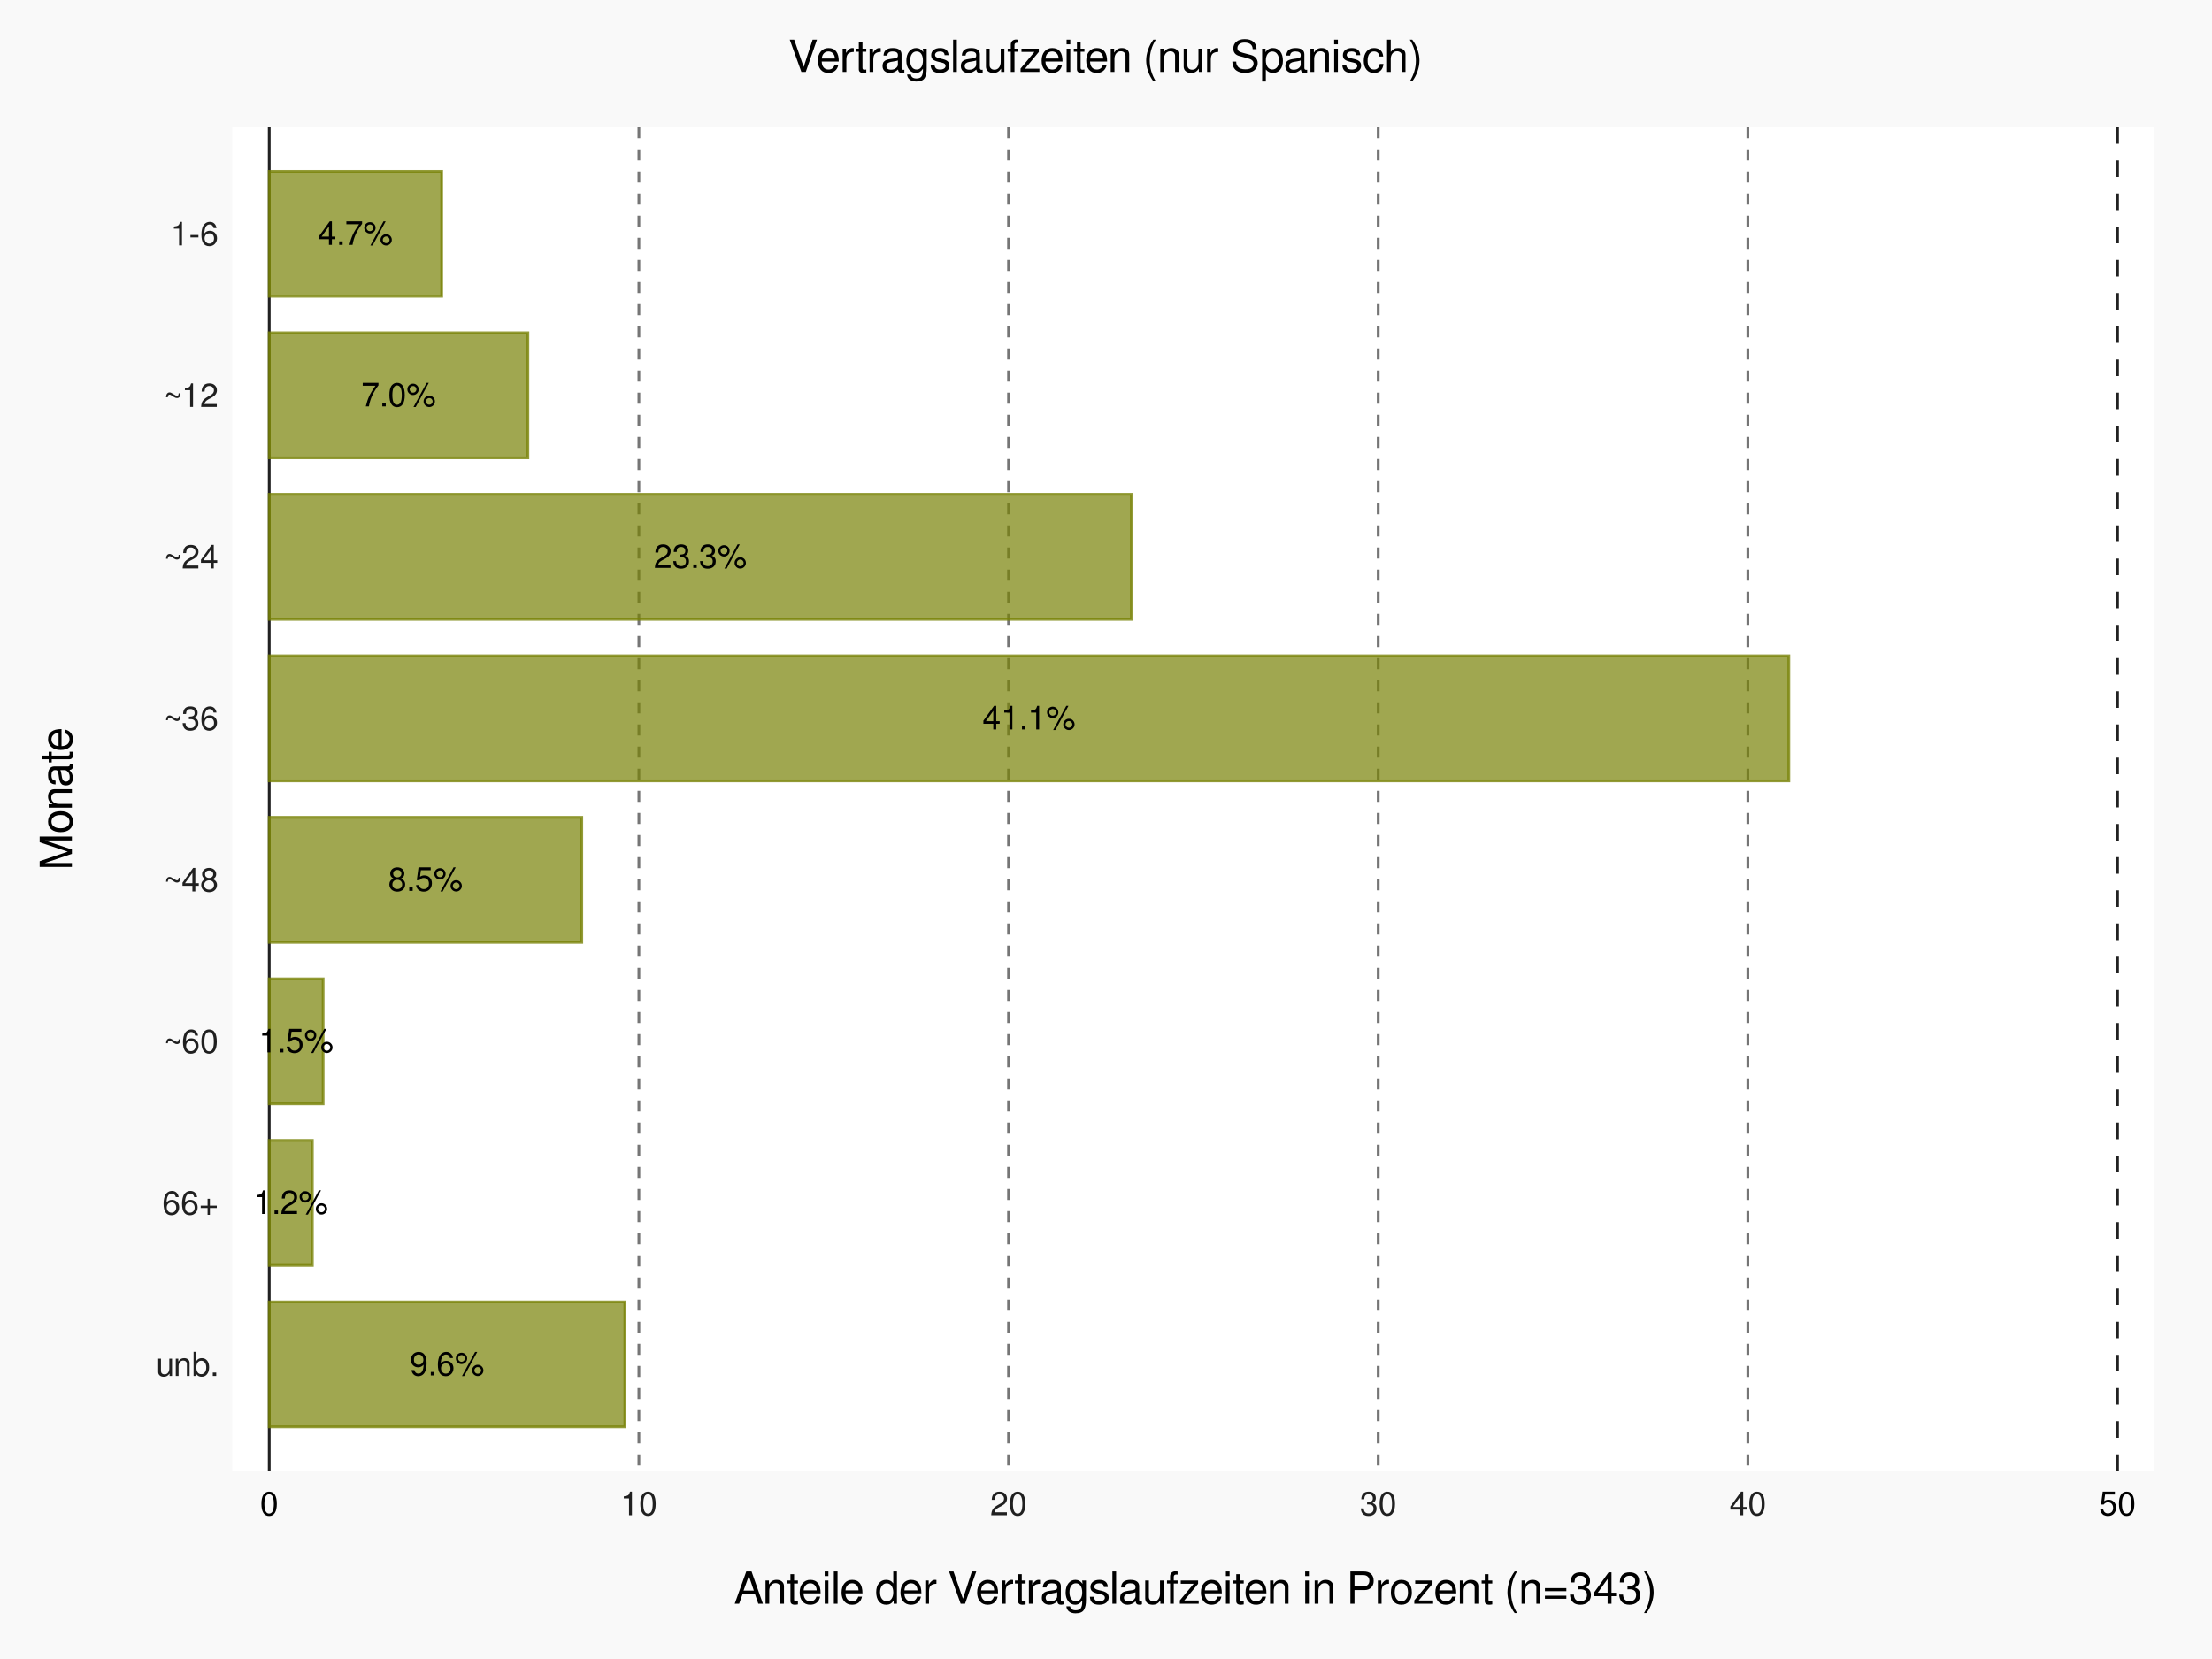
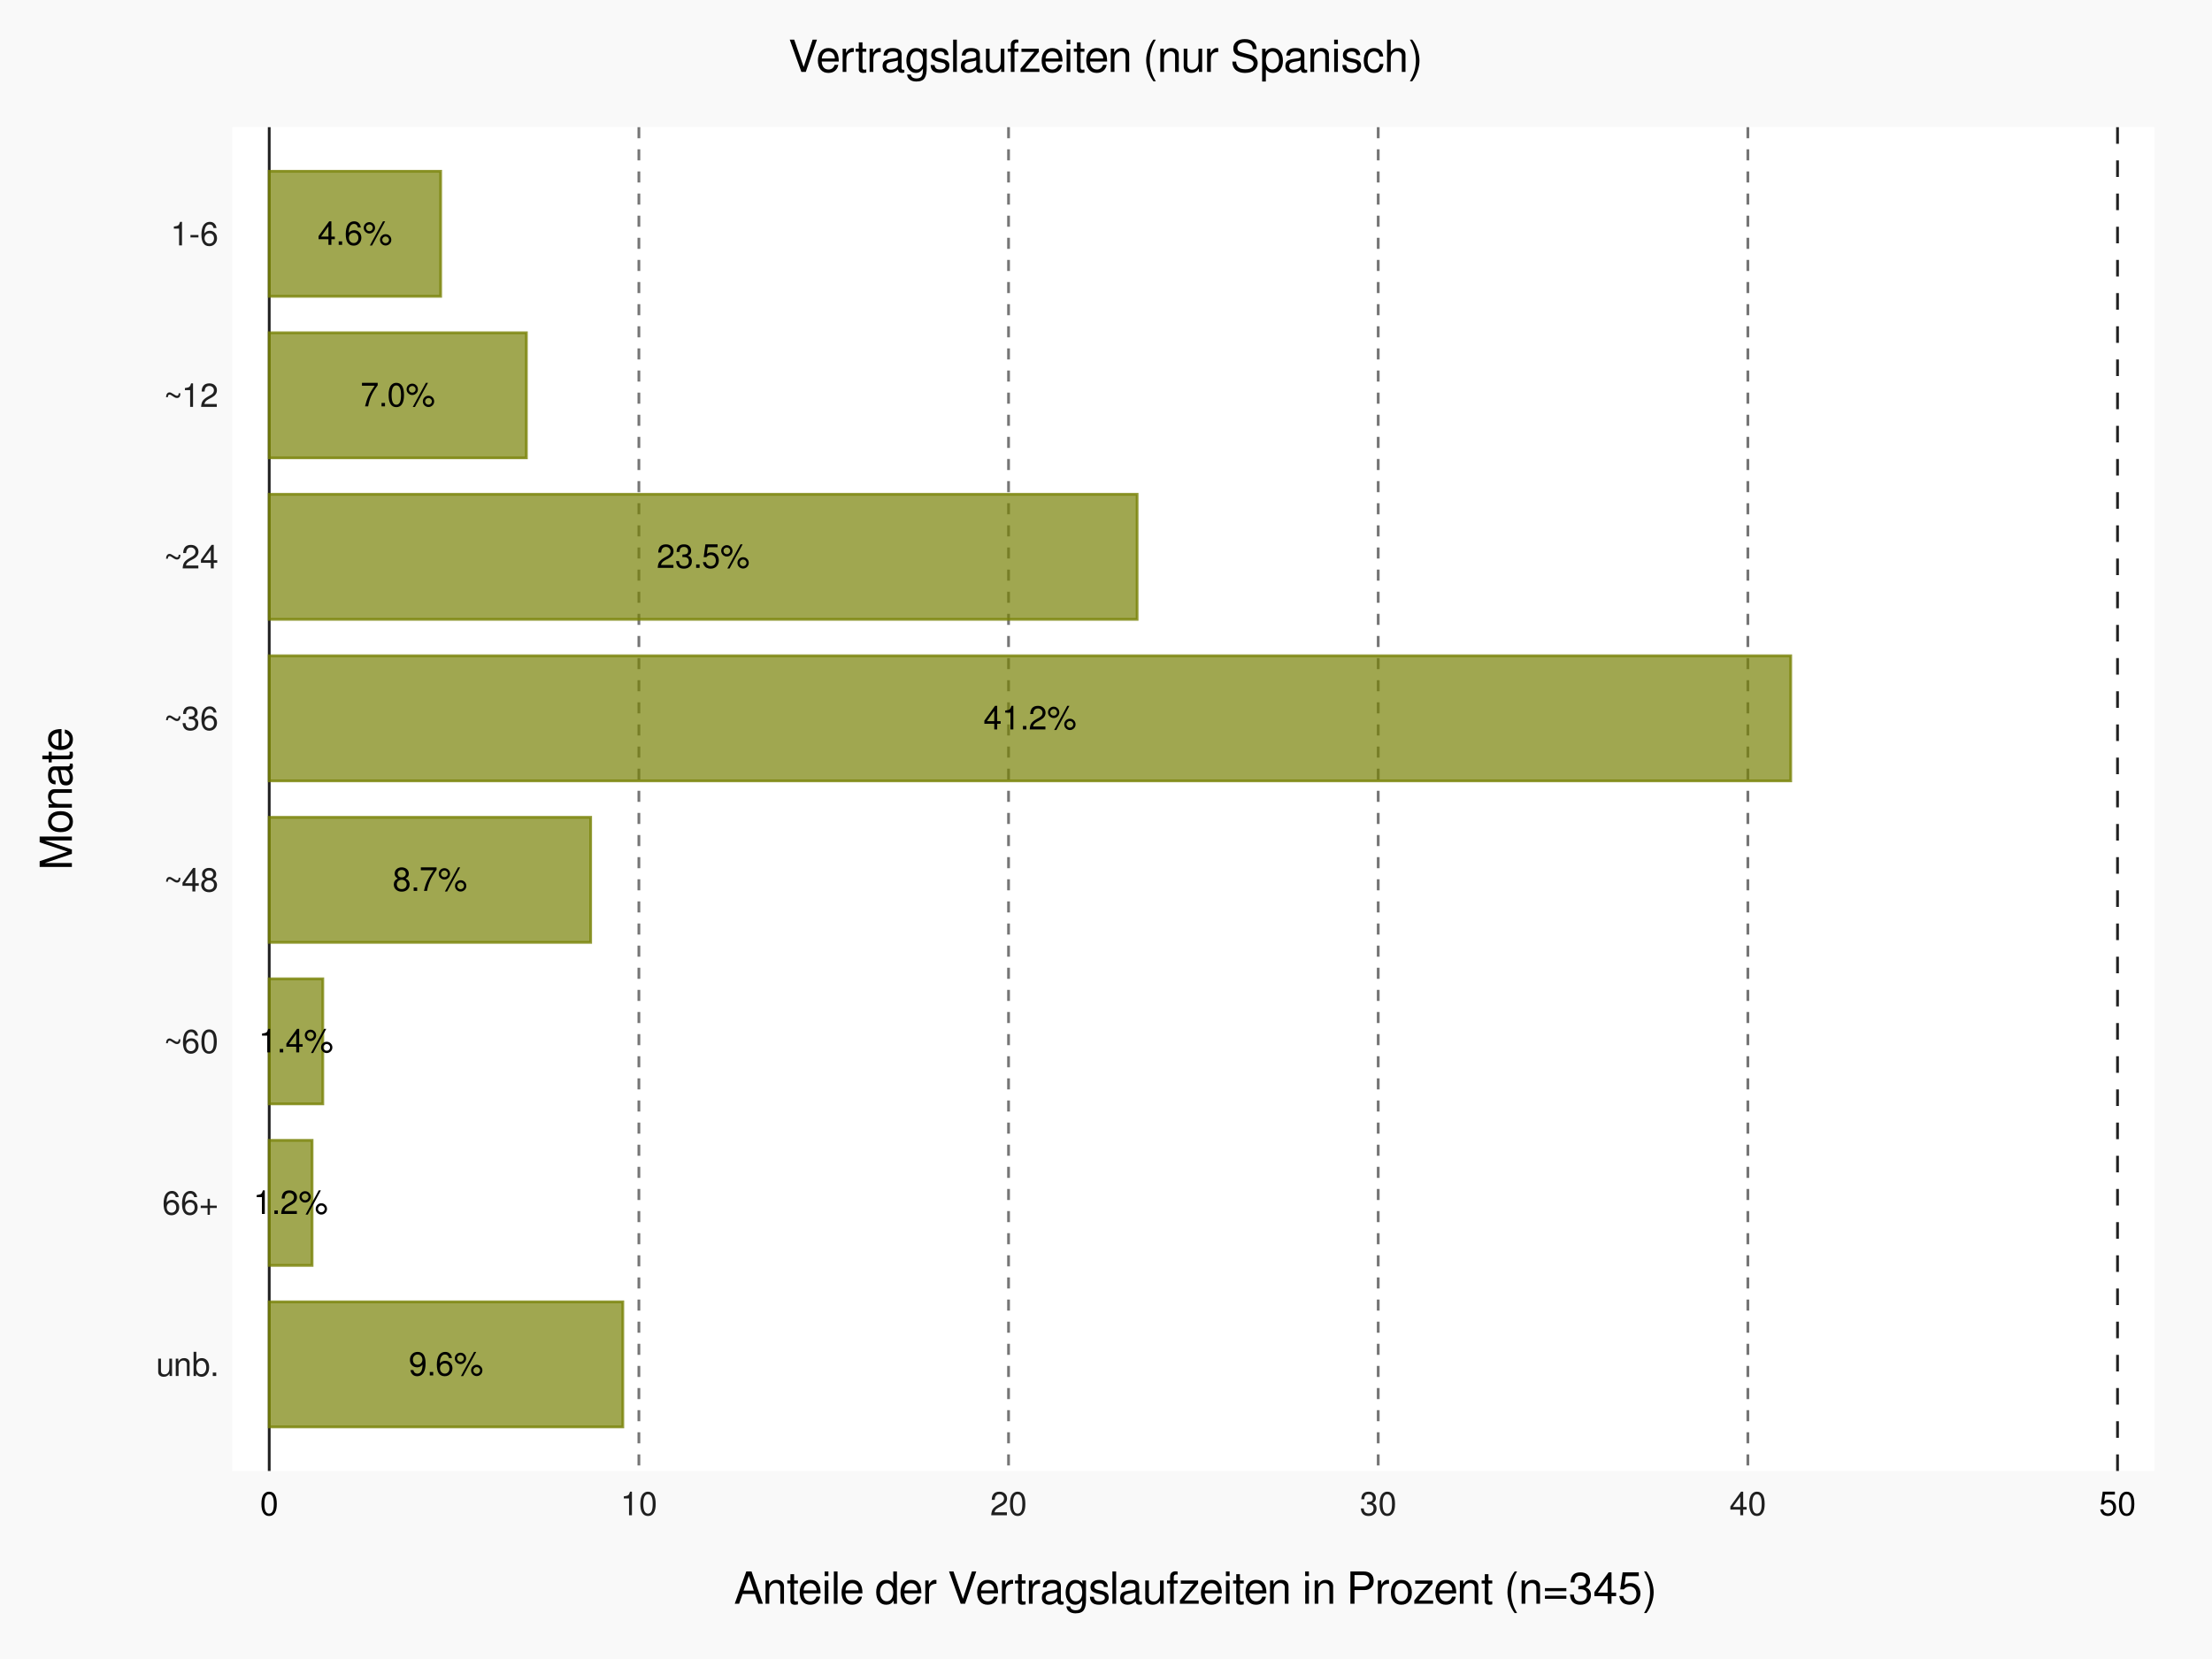
- <svg xmlns="http://www.w3.org/2000/svg" id="chart-b99b0f3d-f080-4e8f-b3c8-87d4fb371d9c" class="pygal-chart" viewBox="0 0 800 600">
+ <svg xmlns="http://www.w3.org/2000/svg" id="chart-6fccd533-4c2c-421b-a550-06820b502334" class="pygal-chart" viewBox="0 0 800 600">
  <defs>
-     <style type="text/css">#chart-b99b0f3d-f080-4e8f-b3c8-87d4fb371d9c{-webkit-user-select:none;-webkit-font-smoothing:antialiased;font-family:FreeSans}#chart-b99b0f3d-f080-4e8f-b3c8-87d4fb371d9c .title{font-family:FreeSans;font-size:16px}#chart-b99b0f3d-f080-4e8f-b3c8-87d4fb371d9c .legends .legend text{font-family:FreeSans;font-size:14px}#chart-b99b0f3d-f080-4e8f-b3c8-87d4fb371d9c .axis text{font-family:FreeSans;font-size:12px}#chart-b99b0f3d-f080-4e8f-b3c8-87d4fb371d9c .axis text.major{font-family:FreeSans;font-size:12px}#chart-b99b0f3d-f080-4e8f-b3c8-87d4fb371d9c .text-overlay text.value{font-family:FreeSans;font-size:12px}#chart-b99b0f3d-f080-4e8f-b3c8-87d4fb371d9c .text-overlay text.label{font-family:FreeSans;font-size:12px}#chart-b99b0f3d-f080-4e8f-b3c8-87d4fb371d9c .tooltip{font-family:FreeSans;font-size:14px}#chart-b99b0f3d-f080-4e8f-b3c8-87d4fb371d9c text.no_data{font-family:FreeSans;font-size:64px}
- #chart-b99b0f3d-f080-4e8f-b3c8-87d4fb371d9c{background-color:rgba(249,249,249,1)}#chart-b99b0f3d-f080-4e8f-b3c8-87d4fb371d9c path,#chart-b99b0f3d-f080-4e8f-b3c8-87d4fb371d9c line,#chart-b99b0f3d-f080-4e8f-b3c8-87d4fb371d9c rect,#chart-b99b0f3d-f080-4e8f-b3c8-87d4fb371d9c circle{-webkit-transition:150ms;-moz-transition:150ms;transition:150ms}#chart-b99b0f3d-f080-4e8f-b3c8-87d4fb371d9c .graph &gt; .background{fill:rgba(249,249,249,1)}#chart-b99b0f3d-f080-4e8f-b3c8-87d4fb371d9c .plot &gt; .background{fill:rgba(255,255,255,1)}#chart-b99b0f3d-f080-4e8f-b3c8-87d4fb371d9c .graph{fill:rgba(0,0,0,.87)}#chart-b99b0f3d-f080-4e8f-b3c8-87d4fb371d9c text.no_data{fill:rgba(0,0,0,1)}#chart-b99b0f3d-f080-4e8f-b3c8-87d4fb371d9c .title{fill:rgba(0,0,0,1)}#chart-b99b0f3d-f080-4e8f-b3c8-87d4fb371d9c .legends .legend text{fill:rgba(0,0,0,.87)}#chart-b99b0f3d-f080-4e8f-b3c8-87d4fb371d9c .legends .legend:hover text{fill:rgba(0,0,0,1)}#chart-b99b0f3d-f080-4e8f-b3c8-87d4fb371d9c .axis .line{stroke:rgba(0,0,0,1)}#chart-b99b0f3d-f080-4e8f-b3c8-87d4fb371d9c .axis .guide.line{stroke:rgba(0,0,0,.54)}#chart-b99b0f3d-f080-4e8f-b3c8-87d4fb371d9c .axis .major.line{stroke:rgba(0,0,0,.87)}#chart-b99b0f3d-f080-4e8f-b3c8-87d4fb371d9c .axis text.major{fill:rgba(0,0,0,1)}#chart-b99b0f3d-f080-4e8f-b3c8-87d4fb371d9c .axis.y .guides:hover .guide.line,#chart-b99b0f3d-f080-4e8f-b3c8-87d4fb371d9c .line-graph .axis.x .guides:hover .guide.line,#chart-b99b0f3d-f080-4e8f-b3c8-87d4fb371d9c .stackedline-graph .axis.x .guides:hover .guide.line,#chart-b99b0f3d-f080-4e8f-b3c8-87d4fb371d9c .xy-graph .axis.x .guides:hover .guide.line{stroke:rgba(0,0,0,1)}#chart-b99b0f3d-f080-4e8f-b3c8-87d4fb371d9c .axis .guides:hover text{fill:rgba(0,0,0,1)}#chart-b99b0f3d-f080-4e8f-b3c8-87d4fb371d9c .reactive{fill-opacity:.7;stroke-opacity:.8}#chart-b99b0f3d-f080-4e8f-b3c8-87d4fb371d9c .ci{stroke:rgba(0,0,0,.87)}#chart-b99b0f3d-f080-4e8f-b3c8-87d4fb371d9c .reactive.active,#chart-b99b0f3d-f080-4e8f-b3c8-87d4fb371d9c .active .reactive{fill-opacity:.8;stroke-opacity:.9;stroke-width:4}#chart-b99b0f3d-f080-4e8f-b3c8-87d4fb371d9c .ci .reactive.active{stroke-width:1.5}#chart-b99b0f3d-f080-4e8f-b3c8-87d4fb371d9c .series text{fill:rgba(0,0,0,1)}#chart-b99b0f3d-f080-4e8f-b3c8-87d4fb371d9c .tooltip rect{fill:rgba(255,255,255,1);stroke:rgba(0,0,0,1);-webkit-transition:opacity 150ms;-moz-transition:opacity 150ms;transition:opacity 150ms}#chart-b99b0f3d-f080-4e8f-b3c8-87d4fb371d9c .tooltip .label{fill:rgba(0,0,0,.87)}#chart-b99b0f3d-f080-4e8f-b3c8-87d4fb371d9c .tooltip .label{fill:rgba(0,0,0,.87)}#chart-b99b0f3d-f080-4e8f-b3c8-87d4fb371d9c .tooltip .legend{font-size:.8em;fill:rgba(0,0,0,.54)}#chart-b99b0f3d-f080-4e8f-b3c8-87d4fb371d9c .tooltip .x_label{font-size:.6em;fill:rgba(0,0,0,1)}#chart-b99b0f3d-f080-4e8f-b3c8-87d4fb371d9c .tooltip .xlink{font-size:.5em;text-decoration:underline}#chart-b99b0f3d-f080-4e8f-b3c8-87d4fb371d9c .tooltip .value{font-size:1.5em}#chart-b99b0f3d-f080-4e8f-b3c8-87d4fb371d9c .bound{font-size:.5em}#chart-b99b0f3d-f080-4e8f-b3c8-87d4fb371d9c .max-value{font-size:.75em;fill:rgba(0,0,0,.54)}#chart-b99b0f3d-f080-4e8f-b3c8-87d4fb371d9c .map-element{fill:rgba(255,255,255,1);stroke:rgba(0,0,0,.54) !important}#chart-b99b0f3d-f080-4e8f-b3c8-87d4fb371d9c .map-element .reactive{fill-opacity:inherit;stroke-opacity:inherit}#chart-b99b0f3d-f080-4e8f-b3c8-87d4fb371d9c .color-0,#chart-b99b0f3d-f080-4e8f-b3c8-87d4fb371d9c .color-0 a:visited{stroke:#788207;fill:#788207}#chart-b99b0f3d-f080-4e8f-b3c8-87d4fb371d9c .text-overlay .color-0 text{fill:black}
- #chart-b99b0f3d-f080-4e8f-b3c8-87d4fb371d9c text.no_data{text-anchor:middle}#chart-b99b0f3d-f080-4e8f-b3c8-87d4fb371d9c .guide.line{fill:none}#chart-b99b0f3d-f080-4e8f-b3c8-87d4fb371d9c .centered{text-anchor:middle}#chart-b99b0f3d-f080-4e8f-b3c8-87d4fb371d9c .title{text-anchor:middle}#chart-b99b0f3d-f080-4e8f-b3c8-87d4fb371d9c .legends .legend text{fill-opacity:1}#chart-b99b0f3d-f080-4e8f-b3c8-87d4fb371d9c .axis.x text{text-anchor:middle}#chart-b99b0f3d-f080-4e8f-b3c8-87d4fb371d9c .axis.x:not(.web) text[transform]{text-anchor:start}#chart-b99b0f3d-f080-4e8f-b3c8-87d4fb371d9c .axis.x:not(.web) text[transform].backwards{text-anchor:end}#chart-b99b0f3d-f080-4e8f-b3c8-87d4fb371d9c .axis.y text{text-anchor:end}#chart-b99b0f3d-f080-4e8f-b3c8-87d4fb371d9c .axis.y text[transform].backwards{text-anchor:start}#chart-b99b0f3d-f080-4e8f-b3c8-87d4fb371d9c .axis.y2 text{text-anchor:start}#chart-b99b0f3d-f080-4e8f-b3c8-87d4fb371d9c .axis.y2 text[transform].backwards{text-anchor:end}#chart-b99b0f3d-f080-4e8f-b3c8-87d4fb371d9c .axis .guide.line{stroke-dasharray:4,4}#chart-b99b0f3d-f080-4e8f-b3c8-87d4fb371d9c .axis .major.guide.line{stroke-dasharray:6,6}#chart-b99b0f3d-f080-4e8f-b3c8-87d4fb371d9c .horizontal .axis.y .guide.line,#chart-b99b0f3d-f080-4e8f-b3c8-87d4fb371d9c .horizontal .axis.y2 .guide.line,#chart-b99b0f3d-f080-4e8f-b3c8-87d4fb371d9c .vertical .axis.x .guide.line{opacity:0}#chart-b99b0f3d-f080-4e8f-b3c8-87d4fb371d9c .horizontal .axis.always_show .guide.line,#chart-b99b0f3d-f080-4e8f-b3c8-87d4fb371d9c .vertical .axis.always_show .guide.line{opacity:1 !important}#chart-b99b0f3d-f080-4e8f-b3c8-87d4fb371d9c .axis.y .guides:hover .guide.line,#chart-b99b0f3d-f080-4e8f-b3c8-87d4fb371d9c .axis.y2 .guides:hover .guide.line,#chart-b99b0f3d-f080-4e8f-b3c8-87d4fb371d9c .axis.x .guides:hover .guide.line{opacity:1}#chart-b99b0f3d-f080-4e8f-b3c8-87d4fb371d9c .axis .guides:hover text{opacity:1}#chart-b99b0f3d-f080-4e8f-b3c8-87d4fb371d9c .nofill{fill:none}#chart-b99b0f3d-f080-4e8f-b3c8-87d4fb371d9c .subtle-fill{fill-opacity:.2}#chart-b99b0f3d-f080-4e8f-b3c8-87d4fb371d9c .dot{stroke-width:1px;fill-opacity:1}#chart-b99b0f3d-f080-4e8f-b3c8-87d4fb371d9c .dot.active{stroke-width:5px}#chart-b99b0f3d-f080-4e8f-b3c8-87d4fb371d9c .dot.negative{fill:transparent}#chart-b99b0f3d-f080-4e8f-b3c8-87d4fb371d9c text,#chart-b99b0f3d-f080-4e8f-b3c8-87d4fb371d9c tspan{stroke:none !important}#chart-b99b0f3d-f080-4e8f-b3c8-87d4fb371d9c .series text.active{opacity:1}#chart-b99b0f3d-f080-4e8f-b3c8-87d4fb371d9c .tooltip rect{fill-opacity:.95;stroke-width:.5}#chart-b99b0f3d-f080-4e8f-b3c8-87d4fb371d9c .tooltip text{fill-opacity:1}#chart-b99b0f3d-f080-4e8f-b3c8-87d4fb371d9c .showable{visibility:hidden}#chart-b99b0f3d-f080-4e8f-b3c8-87d4fb371d9c .showable.shown{visibility:visible}#chart-b99b0f3d-f080-4e8f-b3c8-87d4fb371d9c .gauge-background{fill:rgba(229,229,229,1);stroke:none}#chart-b99b0f3d-f080-4e8f-b3c8-87d4fb371d9c .bg-lines{stroke:rgba(249,249,249,1);stroke-width:2px}</style>
+     <style type="text/css">#chart-6fccd533-4c2c-421b-a550-06820b502334{-webkit-user-select:none;-webkit-font-smoothing:antialiased;font-family:FreeSans}#chart-6fccd533-4c2c-421b-a550-06820b502334 .title{font-family:FreeSans;font-size:16px}#chart-6fccd533-4c2c-421b-a550-06820b502334 .legends .legend text{font-family:FreeSans;font-size:14px}#chart-6fccd533-4c2c-421b-a550-06820b502334 .axis text{font-family:FreeSans;font-size:12px}#chart-6fccd533-4c2c-421b-a550-06820b502334 .axis text.major{font-family:FreeSans;font-size:12px}#chart-6fccd533-4c2c-421b-a550-06820b502334 .text-overlay text.value{font-family:FreeSans;font-size:12px}#chart-6fccd533-4c2c-421b-a550-06820b502334 .text-overlay text.label{font-family:FreeSans;font-size:12px}#chart-6fccd533-4c2c-421b-a550-06820b502334 .tooltip{font-family:FreeSans;font-size:14px}#chart-6fccd533-4c2c-421b-a550-06820b502334 text.no_data{font-family:FreeSans;font-size:64px}
+ #chart-6fccd533-4c2c-421b-a550-06820b502334{background-color:rgba(249,249,249,1)}#chart-6fccd533-4c2c-421b-a550-06820b502334 path,#chart-6fccd533-4c2c-421b-a550-06820b502334 line,#chart-6fccd533-4c2c-421b-a550-06820b502334 rect,#chart-6fccd533-4c2c-421b-a550-06820b502334 circle{-webkit-transition:150ms;-moz-transition:150ms;transition:150ms}#chart-6fccd533-4c2c-421b-a550-06820b502334 .graph &gt; .background{fill:rgba(249,249,249,1)}#chart-6fccd533-4c2c-421b-a550-06820b502334 .plot &gt; .background{fill:rgba(255,255,255,1)}#chart-6fccd533-4c2c-421b-a550-06820b502334 .graph{fill:rgba(0,0,0,.87)}#chart-6fccd533-4c2c-421b-a550-06820b502334 text.no_data{fill:rgba(0,0,0,1)}#chart-6fccd533-4c2c-421b-a550-06820b502334 .title{fill:rgba(0,0,0,1)}#chart-6fccd533-4c2c-421b-a550-06820b502334 .legends .legend text{fill:rgba(0,0,0,.87)}#chart-6fccd533-4c2c-421b-a550-06820b502334 .legends .legend:hover text{fill:rgba(0,0,0,1)}#chart-6fccd533-4c2c-421b-a550-06820b502334 .axis .line{stroke:rgba(0,0,0,1)}#chart-6fccd533-4c2c-421b-a550-06820b502334 .axis .guide.line{stroke:rgba(0,0,0,.54)}#chart-6fccd533-4c2c-421b-a550-06820b502334 .axis .major.line{stroke:rgba(0,0,0,.87)}#chart-6fccd533-4c2c-421b-a550-06820b502334 .axis text.major{fill:rgba(0,0,0,1)}#chart-6fccd533-4c2c-421b-a550-06820b502334 .axis.y .guides:hover .guide.line,#chart-6fccd533-4c2c-421b-a550-06820b502334 .line-graph .axis.x .guides:hover .guide.line,#chart-6fccd533-4c2c-421b-a550-06820b502334 .stackedline-graph .axis.x .guides:hover .guide.line,#chart-6fccd533-4c2c-421b-a550-06820b502334 .xy-graph .axis.x .guides:hover .guide.line{stroke:rgba(0,0,0,1)}#chart-6fccd533-4c2c-421b-a550-06820b502334 .axis .guides:hover text{fill:rgba(0,0,0,1)}#chart-6fccd533-4c2c-421b-a550-06820b502334 .reactive{fill-opacity:.7;stroke-opacity:.8}#chart-6fccd533-4c2c-421b-a550-06820b502334 .ci{stroke:rgba(0,0,0,.87)}#chart-6fccd533-4c2c-421b-a550-06820b502334 .reactive.active,#chart-6fccd533-4c2c-421b-a550-06820b502334 .active .reactive{fill-opacity:.8;stroke-opacity:.9;stroke-width:4}#chart-6fccd533-4c2c-421b-a550-06820b502334 .ci .reactive.active{stroke-width:1.5}#chart-6fccd533-4c2c-421b-a550-06820b502334 .series text{fill:rgba(0,0,0,1)}#chart-6fccd533-4c2c-421b-a550-06820b502334 .tooltip rect{fill:rgba(255,255,255,1);stroke:rgba(0,0,0,1);-webkit-transition:opacity 150ms;-moz-transition:opacity 150ms;transition:opacity 150ms}#chart-6fccd533-4c2c-421b-a550-06820b502334 .tooltip .label{fill:rgba(0,0,0,.87)}#chart-6fccd533-4c2c-421b-a550-06820b502334 .tooltip .label{fill:rgba(0,0,0,.87)}#chart-6fccd533-4c2c-421b-a550-06820b502334 .tooltip .legend{font-size:.8em;fill:rgba(0,0,0,.54)}#chart-6fccd533-4c2c-421b-a550-06820b502334 .tooltip .x_label{font-size:.6em;fill:rgba(0,0,0,1)}#chart-6fccd533-4c2c-421b-a550-06820b502334 .tooltip .xlink{font-size:.5em;text-decoration:underline}#chart-6fccd533-4c2c-421b-a550-06820b502334 .tooltip .value{font-size:1.5em}#chart-6fccd533-4c2c-421b-a550-06820b502334 .bound{font-size:.5em}#chart-6fccd533-4c2c-421b-a550-06820b502334 .max-value{font-size:.75em;fill:rgba(0,0,0,.54)}#chart-6fccd533-4c2c-421b-a550-06820b502334 .map-element{fill:rgba(255,255,255,1);stroke:rgba(0,0,0,.54) !important}#chart-6fccd533-4c2c-421b-a550-06820b502334 .map-element .reactive{fill-opacity:inherit;stroke-opacity:inherit}#chart-6fccd533-4c2c-421b-a550-06820b502334 .color-0,#chart-6fccd533-4c2c-421b-a550-06820b502334 .color-0 a:visited{stroke:#788207;fill:#788207}#chart-6fccd533-4c2c-421b-a550-06820b502334 .text-overlay .color-0 text{fill:black}
+ #chart-6fccd533-4c2c-421b-a550-06820b502334 text.no_data{text-anchor:middle}#chart-6fccd533-4c2c-421b-a550-06820b502334 .guide.line{fill:none}#chart-6fccd533-4c2c-421b-a550-06820b502334 .centered{text-anchor:middle}#chart-6fccd533-4c2c-421b-a550-06820b502334 .title{text-anchor:middle}#chart-6fccd533-4c2c-421b-a550-06820b502334 .legends .legend text{fill-opacity:1}#chart-6fccd533-4c2c-421b-a550-06820b502334 .axis.x text{text-anchor:middle}#chart-6fccd533-4c2c-421b-a550-06820b502334 .axis.x:not(.web) text[transform]{text-anchor:start}#chart-6fccd533-4c2c-421b-a550-06820b502334 .axis.x:not(.web) text[transform].backwards{text-anchor:end}#chart-6fccd533-4c2c-421b-a550-06820b502334 .axis.y text{text-anchor:end}#chart-6fccd533-4c2c-421b-a550-06820b502334 .axis.y text[transform].backwards{text-anchor:start}#chart-6fccd533-4c2c-421b-a550-06820b502334 .axis.y2 text{text-anchor:start}#chart-6fccd533-4c2c-421b-a550-06820b502334 .axis.y2 text[transform].backwards{text-anchor:end}#chart-6fccd533-4c2c-421b-a550-06820b502334 .axis .guide.line{stroke-dasharray:4,4}#chart-6fccd533-4c2c-421b-a550-06820b502334 .axis .major.guide.line{stroke-dasharray:6,6}#chart-6fccd533-4c2c-421b-a550-06820b502334 .horizontal .axis.y .guide.line,#chart-6fccd533-4c2c-421b-a550-06820b502334 .horizontal .axis.y2 .guide.line,#chart-6fccd533-4c2c-421b-a550-06820b502334 .vertical .axis.x .guide.line{opacity:0}#chart-6fccd533-4c2c-421b-a550-06820b502334 .horizontal .axis.always_show .guide.line,#chart-6fccd533-4c2c-421b-a550-06820b502334 .vertical .axis.always_show .guide.line{opacity:1 !important}#chart-6fccd533-4c2c-421b-a550-06820b502334 .axis.y .guides:hover .guide.line,#chart-6fccd533-4c2c-421b-a550-06820b502334 .axis.y2 .guides:hover .guide.line,#chart-6fccd533-4c2c-421b-a550-06820b502334 .axis.x .guides:hover .guide.line{opacity:1}#chart-6fccd533-4c2c-421b-a550-06820b502334 .axis .guides:hover text{opacity:1}#chart-6fccd533-4c2c-421b-a550-06820b502334 .nofill{fill:none}#chart-6fccd533-4c2c-421b-a550-06820b502334 .subtle-fill{fill-opacity:.2}#chart-6fccd533-4c2c-421b-a550-06820b502334 .dot{stroke-width:1px;fill-opacity:1}#chart-6fccd533-4c2c-421b-a550-06820b502334 .dot.active{stroke-width:5px}#chart-6fccd533-4c2c-421b-a550-06820b502334 .dot.negative{fill:transparent}#chart-6fccd533-4c2c-421b-a550-06820b502334 text,#chart-6fccd533-4c2c-421b-a550-06820b502334 tspan{stroke:none !important}#chart-6fccd533-4c2c-421b-a550-06820b502334 .series text.active{opacity:1}#chart-6fccd533-4c2c-421b-a550-06820b502334 .tooltip rect{fill-opacity:.95;stroke-width:.5}#chart-6fccd533-4c2c-421b-a550-06820b502334 .tooltip text{fill-opacity:1}#chart-6fccd533-4c2c-421b-a550-06820b502334 .showable{visibility:hidden}#chart-6fccd533-4c2c-421b-a550-06820b502334 .showable.shown{visibility:visible}#chart-6fccd533-4c2c-421b-a550-06820b502334 .gauge-background{fill:rgba(229,229,229,1);stroke:none}#chart-6fccd533-4c2c-421b-a550-06820b502334 .bg-lines{stroke:rgba(249,249,249,1);stroke-width:2px}</style>
  </defs>
  <g class="graph horizontalbar-graph horizontal">
    <rect x="0" y="0" width="800" height="600" class="background" />
    <g transform="translate(84, 46)" class="plot">
      <rect x="0" y="0" width="695.2" height="486" class="background" />
      <g class="axis y">
        <g class="guides">
          <text x="-5" y="451.647" class="">unb.</text>
        </g>
        <g class="guides">
          <text x="-5" y="393.234" class="">66+</text>
        </g>
        <g class="guides">
          <text x="-5" y="334.82" class="">~60</text>
        </g>
        <g class="guides">
          <text x="-5" y="276.407" class="">~48</text>
        </g>
        <g class="guides">
          <text x="-5" y="217.993" class="">~36</text>
        </g>
        <g class="guides">
          <text x="-5" y="159.58" class="">~24</text>
        </g>
        <g class="guides">
          <text x="-5" y="101.166" class="">~12</text>
        </g>
        <g class="guides">
          <text x="-5" y="42.753" class="">1-6</text>
        </g>
      </g>
      <g class="axis x always_show">
        <g class="guides">
          <path d="M13.369 0 v486" class="axis major line" />
          <text x="13.369" y="502.0" class="major">0</text>
        </g>
        <g class="guides">
          <path d="M147.062 0 v486" class="guide line" />
          <text x="147.062" y="502.0" class="">10</text>
        </g>
        <g class="guides">
          <path d="M280.754 0 v486" class="guide line" />
          <text x="280.754" y="502.0" class="">20</text>
        </g>
        <g class="guides">
          <path d="M414.446 0 v486" class="guide line" />
          <text x="414.446" y="502.0" class="">30</text>
        </g>
        <g class="guides">
          <path d="M548.138 0 v486" class="guide line" />
          <text x="548.138" y="502.0" class="">40</text>
        </g>
        <g class="guides">
          <path d="M681.831 0 v486" class="major guide line" />
          <text x="681.831" y="502.0" class="major">50</text>
        </g>
      </g>
      <g class="series serie-0 color-0">
        <g class="bars">
          <g class="bar">
-             <rect x="13.369" y="424.829" rx="0" ry="0" width="128.625" height="45.235" class="rect reactive tooltip-trigger" />
+             <rect x="13.369" y="424.829" rx="0" ry="0" width="127.88" height="45.235" class="rect reactive tooltip-trigger" />
          </g>
          <g class="bar">
-             <rect x="13.369" y="366.416" rx="0" ry="0" width="15.591" height="45.235" class="rect reactive tooltip-trigger" />
+             <rect x="13.369" y="366.416" rx="0" ry="0" width="15.501" height="45.235" class="rect reactive tooltip-trigger" />
          </g>
          <g class="bar">
-             <rect x="13.369" y="308.003" rx="0" ry="0" width="19.489" height="45.235" class="rect reactive tooltip-trigger" />
+             <rect x="13.369" y="308.003" rx="0" ry="0" width="19.376" height="45.235" class="rect reactive tooltip-trigger" />
          </g>
          <g class="bar">
-             <rect x="13.369" y="249.589" rx="0" ry="0" width="113.034" height="45.235" class="rect reactive tooltip-trigger" />
+             <rect x="13.369" y="249.589" rx="0" ry="0" width="116.254" height="45.235" class="rect reactive tooltip-trigger" />
          </g>
          <g class="bar">
-             <rect x="13.369" y="191.176" rx="0" ry="0" width="549.581" height="45.235" class="rect reactive tooltip-trigger" />
+             <rect x="13.369" y="191.176" rx="0" ry="0" width="550.27" height="45.235" class="rect reactive tooltip-trigger" />
          </g>
          <g class="bar">
-             <rect x="13.369" y="132.762" rx="0" ry="0" width="311.819" height="45.235" class="rect reactive tooltip-trigger" />
+             <rect x="13.369" y="132.762" rx="0" ry="0" width="313.886" height="45.235" class="rect reactive tooltip-trigger" />
          </g>
          <g class="bar">
-             <rect x="13.369" y="74.349" rx="0" ry="0" width="93.546" height="45.235" class="rect reactive tooltip-trigger" />
+             <rect x="13.369" y="74.349" rx="0" ry="0" width="93.003" height="45.235" class="rect reactive tooltip-trigger" />
          </g>
          <g class="bar">
-             <rect x="13.369" y="15.935" rx="0" ry="0" width="62.364" height="45.235" class="rect reactive tooltip-trigger" />
+             <rect x="13.369" y="15.935" rx="0" ry="0" width="62.002" height="45.235" class="rect reactive tooltip-trigger" />
          </g>
        </g>
      </g>
    </g>
    <g class="titles">
      <text x="400.0" y="26" class="title plot_title">Vertragslaufzeiten (nur Spanisch)</text>
-       <text x="432.4" y="580" class="title">Anteile der Vertragslaufzeiten in Prozent (n=343)</text>
+       <text x="432.4" y="580" class="title">Anteile der Vertragslaufzeiten in Prozent (n=345)</text>
      <text x="0" y="315.0" class="title" transform="rotate(-90 0 289)">Monate</text>
    </g>
    <g transform="translate(84, 46)" class="plot overlay">
      <g class="series serie-0 color-0" />
    </g>
    <g transform="translate(84, 46)" class="plot text-overlay">
      <g class="series serie-0 color-0">
-         <text text-anchor="middle" x="77.682" y="451.447" class="value">9.6%</text>
-         <text text-anchor="middle" x="21.165" y="393.034" class="value">1.2%</text>
-         <text text-anchor="middle" x="23.114" y="334.62" class="value">1.5%</text>
-         <text text-anchor="middle" x="69.886" y="276.207" class="value">8.5%</text>
-         <text text-anchor="middle" x="288.16" y="217.793" class="value">41.1%</text>
-         <text text-anchor="middle" x="169.279" y="159.38" class="value">23.3%</text>
-         <text text-anchor="middle" x="60.142" y="100.966" class="value">7.0%</text>
-         <text text-anchor="middle" x="44.551" y="42.553" class="value">4.7%</text>
+         <text text-anchor="middle" x="77.309" y="451.447" class="value">9.6%</text>
+         <text text-anchor="middle" x="21.12" y="393.034" class="value">1.2%</text>
+         <text text-anchor="middle" x="23.057" y="334.62" class="value">1.4%</text>
+         <text text-anchor="middle" x="71.496" y="276.207" class="value">8.7%</text>
+         <text text-anchor="middle" x="288.504" y="217.793" class="value">41.2%</text>
+         <text text-anchor="middle" x="170.312" y="159.38" class="value">23.5%</text>
+         <text text-anchor="middle" x="59.871" y="100.966" class="value">7.0%</text>
+         <text text-anchor="middle" x="44.37" y="42.553" class="value">4.6%</text>
      </g>
    </g>
    <g transform="translate(84, 46)" class="plot tooltip-overlay">
      <g transform="translate(0 0)" style="opacity: 0" class="tooltip">
        <rect rx="0" ry="0" width="0" height="0" class="tooltip-box" />
        <g class="text" />
      </g>
    </g>
  </g>
</svg>
